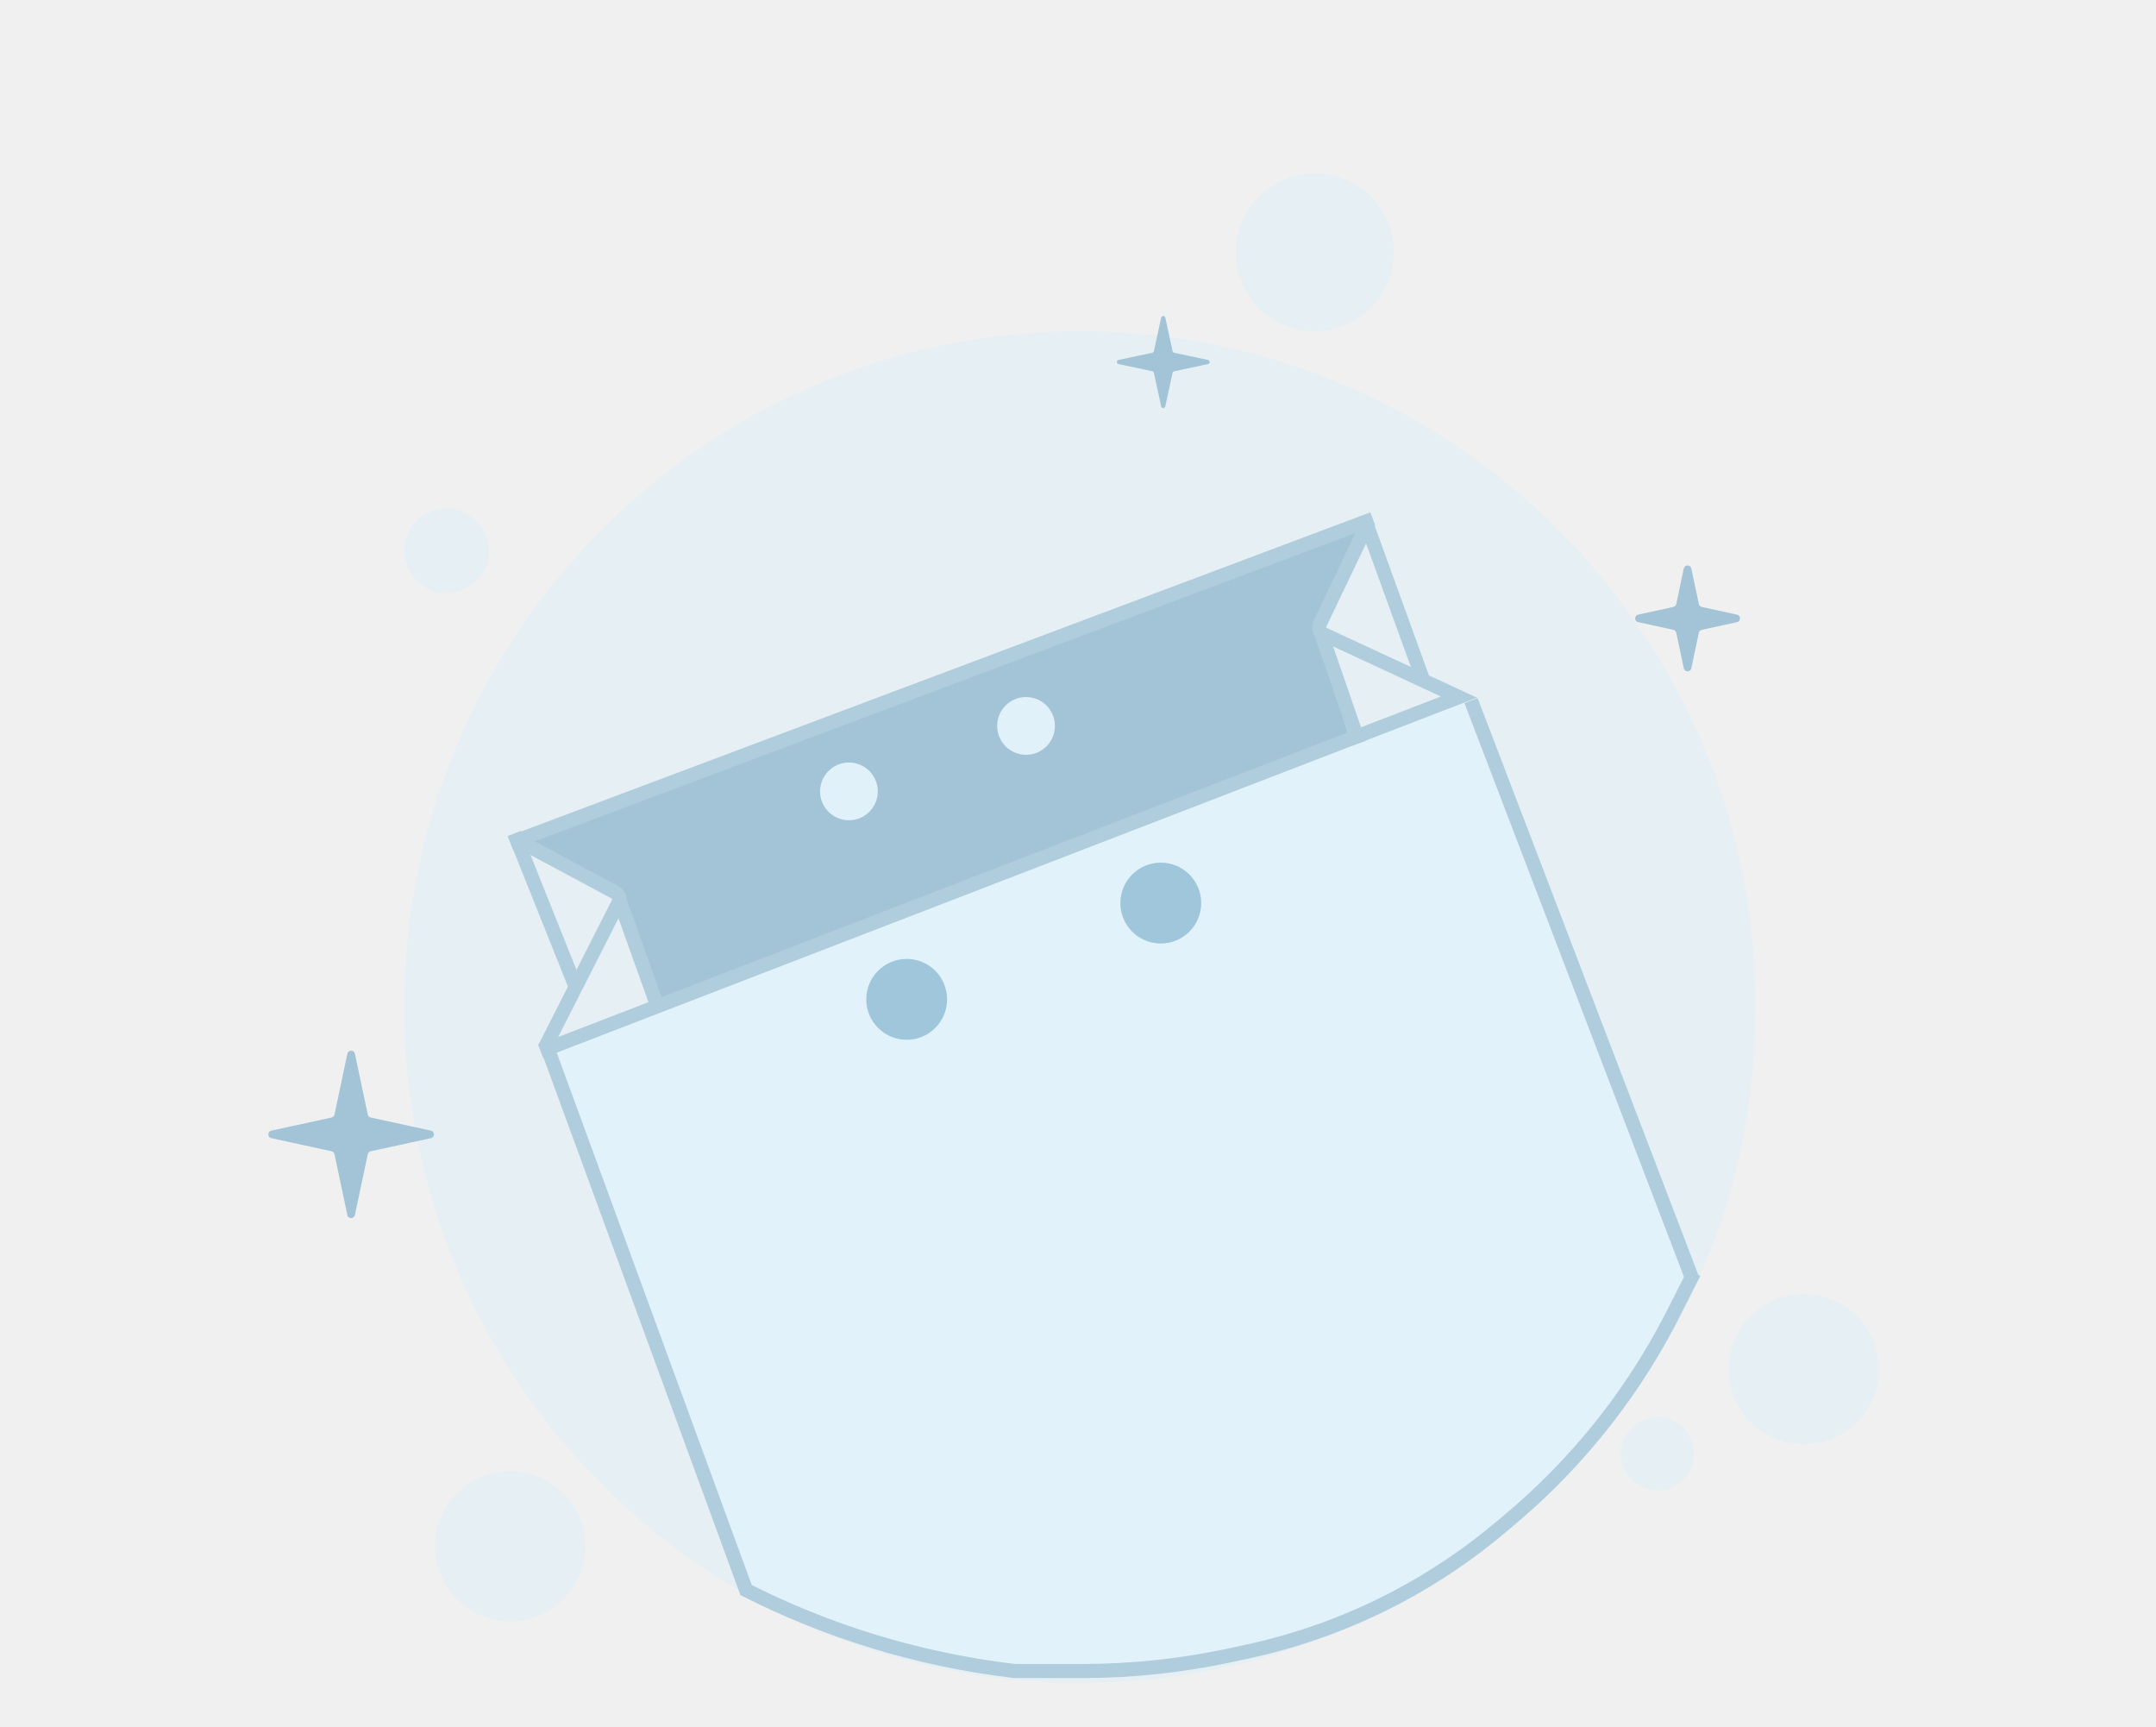
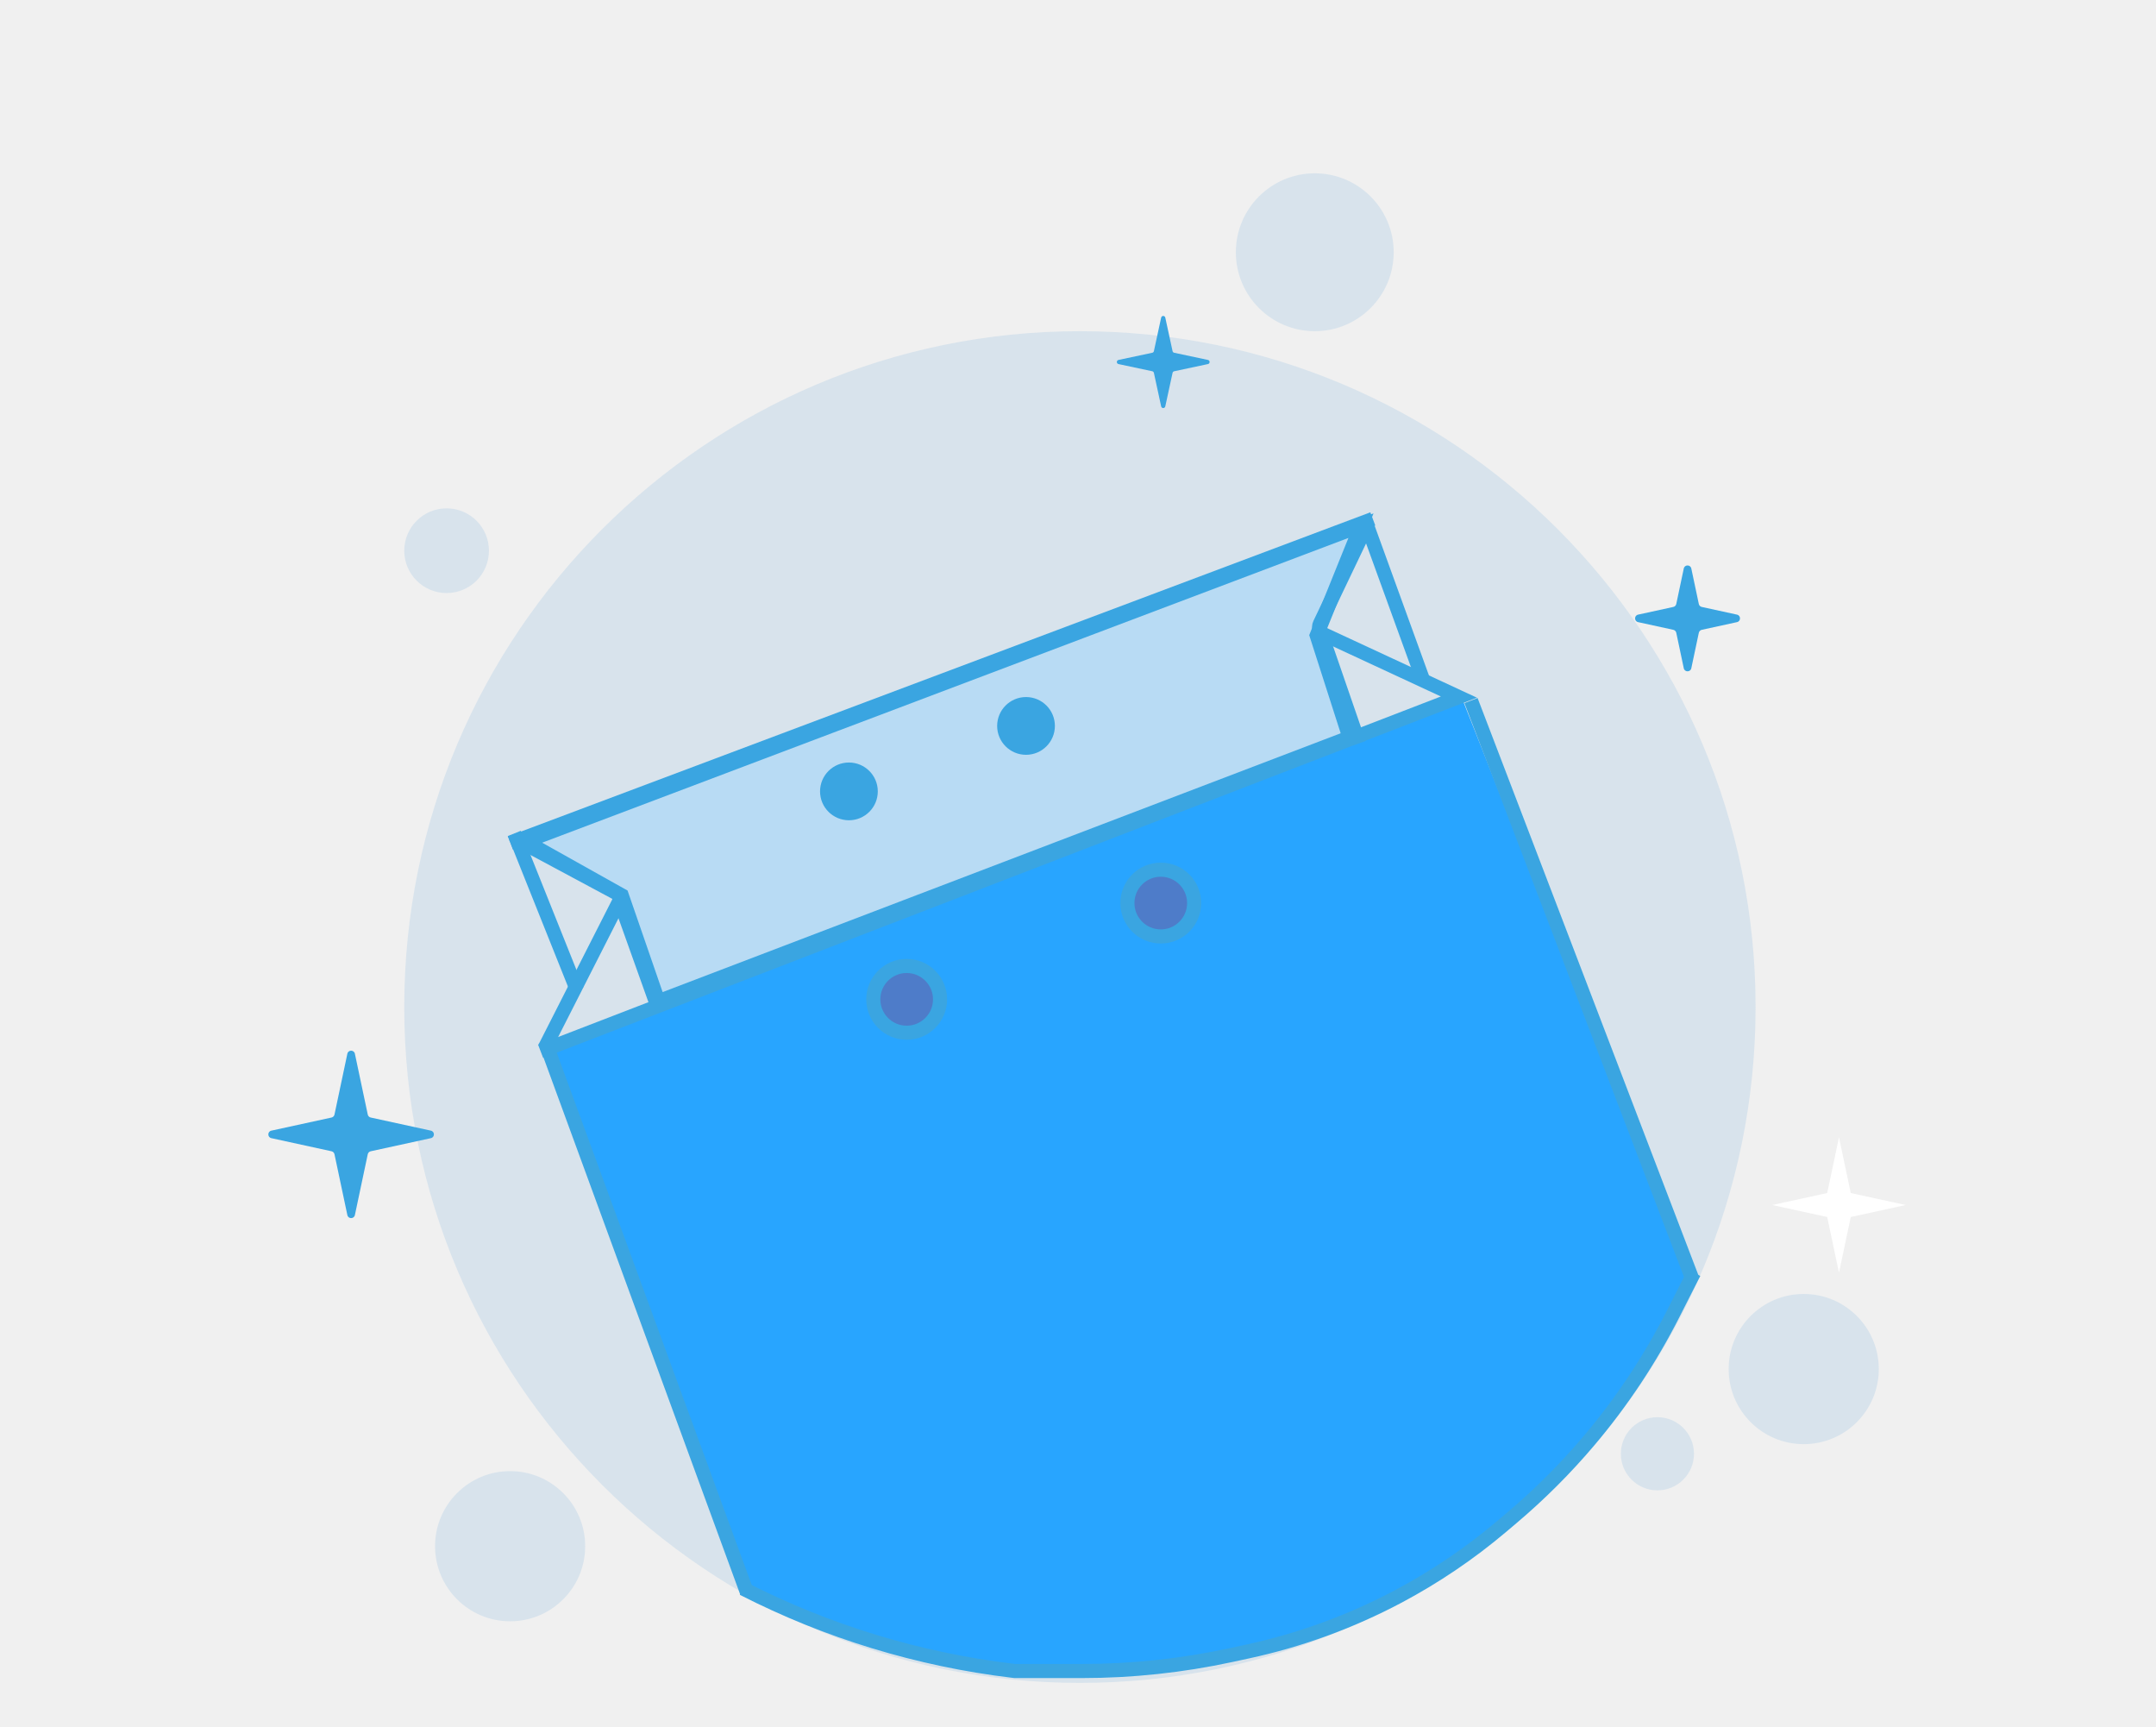
<svg xmlns="http://www.w3.org/2000/svg" width="306" height="245" viewBox="0 0 306 245" fill="none">
-   <g clip-path="url(#clip0_1969_957)">
-     <mask id="mask0_1969_957" style="mask-type:luminance" maskUnits="userSpaceOnUse" x="0" y="0" width="306" height="245">
-       <path d="M306 0H0V245H306V0Z" fill="white" />
-     </mask>
-     <g mask="url(#mask0_1969_957)">
-       <path d="M153.273 238.79C206.236 238.79 249.171 195.855 249.171 142.892C249.171 89.929 206.236 46.994 153.273 46.994C100.31 46.994 57.375 89.929 57.375 142.892C57.375 195.855 100.31 238.79 153.273 238.79Z" fill="#E6EFF4" />
-       <path d="M63.386 84.15C66.705 84.15 69.396 81.459 69.396 78.14C69.396 74.82 66.705 72.129 63.386 72.129C60.066 72.129 57.375 74.82 57.375 78.14C57.375 81.459 60.066 84.15 63.386 84.15Z" fill="#E6EFF4" />
-       <path d="M186.606 46.993C192.793 46.993 197.808 41.978 197.808 35.791C197.808 29.605 192.793 24.59 186.606 24.59C180.42 24.59 175.404 29.605 175.404 35.791C175.404 41.978 180.42 46.993 186.606 46.993Z" fill="#E6EFF4" />
-       <path d="M72.403 230.047C78.288 230.047 83.059 225.277 83.059 219.392C83.059 213.507 78.288 208.737 72.403 208.737C66.519 208.737 61.748 213.507 61.748 219.392C61.748 225.277 66.519 230.047 72.403 230.047Z" fill="#E6EFF4" />
-       <path d="M256.003 204.911C261.888 204.911 266.658 200.141 266.658 194.256C266.658 188.371 261.888 183.601 256.003 183.601C250.118 183.601 245.348 188.371 245.348 194.256C245.348 200.141 250.118 204.911 256.003 204.911Z" fill="#E6EFF4" />
-       <path d="M235.238 211.468C238.105 211.468 240.429 209.144 240.429 206.277C240.429 203.41 238.105 201.086 235.238 201.086C232.371 201.086 230.047 203.41 230.047 206.277C230.047 209.144 232.371 211.468 235.238 211.468Z" fill="#E6EFF4" />
-       <path d="M158.753 51.658C158.436 51.591 158.436 51.139 158.753 51.071L163.543 50.053C163.658 50.028 163.749 49.938 163.774 49.823L164.805 45.067C164.873 44.752 165.323 44.752 165.391 45.067L166.423 49.823C166.448 49.938 166.538 50.028 166.653 50.053L171.443 51.071C171.76 51.139 171.76 51.591 171.443 51.658L166.653 52.677C166.538 52.701 166.448 52.791 166.423 52.907L165.391 57.663C165.323 57.978 164.873 57.978 164.805 57.663L163.774 52.907C163.749 52.791 163.658 52.701 163.543 52.677L158.753 51.658Z" fill="#A2C4D6" />
-       <path d="M49.301 149.515C49.424 148.938 50.248 148.938 50.37 149.515L52.197 158.145C52.242 158.355 52.405 158.52 52.615 158.566L61.156 160.426C61.729 160.551 61.729 161.369 61.156 161.494L52.615 163.354C52.405 163.4 52.242 163.565 52.197 163.775L50.37 172.405C50.248 172.982 49.424 172.982 49.301 172.405L47.475 163.775C47.43 163.565 47.267 163.4 47.056 163.354L38.516 161.494C37.943 161.369 37.943 160.551 38.516 160.426L47.056 158.566C47.267 158.52 47.43 158.355 47.475 158.145L49.301 149.515Z" fill="#A2C4D6" />
-       <path d="M238.979 80.665C239.101 80.088 239.926 80.088 240.048 80.665L241.114 85.7C241.158 85.91 241.322 86.075 241.532 86.12L246.529 87.209C247.102 87.334 247.102 88.152 246.529 88.277L241.532 89.365C241.322 89.411 241.158 89.576 241.114 89.786L240.048 94.82C239.926 95.398 239.101 95.398 238.979 94.82L237.913 89.786C237.869 89.576 237.705 89.411 237.495 89.365L232.499 88.277C231.925 88.152 231.925 87.334 232.499 87.209L237.495 86.12C237.705 86.075 237.869 85.91 237.913 85.7L238.979 80.665Z" fill="#A2C4D6" />
-       <path d="M207.644 99.45L78.414 148.902L106.009 225.675L122.675 233.052L143.439 237.424L164.477 236.604L176.771 234.418L187.7 231.14L205.732 221.85L221.032 209.829L222.213 208.302C228.881 199.683 234.793 190.504 239.884 180.868L207.644 99.45Z" fill="#E2F2FA" />
-       <path d="M88.249 127.044L74.588 119.394L193.163 74.587L186.879 90.16L191.524 104.641L93.44 142.071L88.249 127.044Z" fill="#A3C4D6" />
-       <path d="M105.461 225.401C117.418 231.515 130.363 235.463 143.696 237.063L144.029 237.103H153.535C160.656 237.103 167.757 236.345 174.717 234.842L177.074 234.333C184.516 232.727 191.701 230.103 198.427 226.536C203.675 223.753 208.609 220.414 213.144 216.577L214.615 215.332C218.551 212.002 222.203 208.35 225.533 204.414C230.195 198.904 234.2 192.869 237.466 186.432L240.429 180.594" stroke="#AFCDDC" stroke-width="2" />
-       <path d="M77.365 147.762L106.008 225.93" stroke="#AFCDDC" stroke-width="2" />
-       <path d="M208.781 99.403L240.204 181.508" stroke="#AFCDDC" stroke-width="2" />
-       <path d="M72.447 119.621L194.844 73.629" stroke="#AFCDDC" stroke-width="2" />
-       <path d="M76.732 149.17L207.06 98.909L187.847 89.987C187.296 89.731 187.059 89.073 187.322 88.524L194.013 74.524" stroke="#AFCDDC" stroke-width="2" />
-       <path d="M73.545 119.243L87.322 126.63C87.845 126.911 88.049 127.558 87.779 128.088L77.365 148.582" stroke="#AFCDDC" stroke-width="2" />
-       <path d="M72.994 118.254L81.871 140.444" stroke="#AFCDDC" stroke-width="2" />
-       <path d="M87.977 127.864L93.441 143.164" stroke="#AFCDDC" stroke-width="2" />
-       <path d="M187.426 89.614L192.89 105.46" stroke="#AFCDDC" stroke-width="2" />
-       <path d="M194.107 74.78L201.95 96.397" stroke="#AFCDDC" stroke-width="2" />
-       <path d="M128.685 147.536C131.854 147.536 134.422 144.967 134.422 141.798C134.422 138.629 131.854 136.061 128.685 136.061C125.516 136.061 122.947 138.629 122.947 141.798C122.947 144.967 125.516 147.536 128.685 147.536Z" fill="#A0C6DB" />
-       <path d="M120.489 116.389C122.752 116.389 124.587 114.554 124.587 112.291C124.587 110.028 122.752 108.193 120.489 108.193C118.225 108.193 116.391 110.028 116.391 112.291C116.391 114.554 118.225 116.389 120.489 116.389Z" fill="#E0F1F9" />
-       <path d="M164.749 133.875C167.918 133.875 170.487 131.306 170.487 128.137C170.487 124.968 167.918 122.4 164.749 122.4C161.58 122.4 159.012 124.968 159.012 128.137C159.012 131.306 161.58 133.875 164.749 133.875Z" fill="#A0C6DB" />
-       <path d="M145.626 107.099C147.889 107.099 149.724 105.264 149.724 103.001C149.724 100.738 147.889 98.903 145.626 98.903C143.362 98.903 141.527 100.738 141.527 103.001C141.527 105.264 143.362 107.099 145.626 107.099Z" fill="#E0F1F9" />
-     </g>
+   <g clip-path="url(#clip0_13712_4386)">
+     <circle cx="153.273" cy="142.891" r="95.898" fill="#0076CC" fill-opacity="0.1" />
+     <circle cx="63.385" cy="78.14" r="6.011" fill="#0076CC" fill-opacity="0.1" />
+     <circle cx="186.605" cy="35.792" r="11.202" fill="#0076CC" fill-opacity="0.1" />
+     <circle cx="72.401" cy="219.392" r="10.655" fill="#0076CC" fill-opacity="0.1" />
+     <circle cx="256.002" cy="194.256" r="10.655" fill="#0076CC" fill-opacity="0.1" />
+     <circle cx="235.237" cy="206.277" r="5.191" fill="#0076CC" fill-opacity="0.1" />
+     <path d="M158.751 51.658C158.434 51.591 158.434 51.139 158.751 51.071L163.541 50.053C163.656 50.028 163.747 49.938 163.772 49.823L164.803 45.067C164.871 44.752 165.321 44.752 165.389 45.067L166.421 49.823C166.446 49.938 166.536 50.028 166.651 50.053L171.441 51.071C171.758 51.139 171.758 51.591 171.441 51.658L166.651 52.677C166.536 52.701 166.446 52.791 166.421 52.907L165.389 57.663C165.321 57.978 164.871 57.978 164.803 57.663L163.772 52.907C163.747 52.791 163.656 52.701 163.541 52.677L158.751 51.658Z" fill="#3AA5E1" />
+     <path d="M49.3 149.516C49.422 148.938 50.247 148.938 50.369 149.516L52.196 158.145C52.24 158.356 52.404 158.52 52.614 158.566L61.154 160.427C61.728 160.552 61.728 161.369 61.154 161.494L52.614 163.355C52.404 163.401 52.24 163.565 52.196 163.776L50.369 172.405C50.247 172.983 49.422 172.983 49.3 172.405L47.473 163.776C47.429 163.565 47.265 163.401 47.055 163.355L38.515 161.494C37.941 161.369 37.941 160.552 38.515 160.427L47.055 158.566C47.265 158.52 47.429 158.356 47.473 158.145L49.3 149.516Z" fill="#3AA5E1" />
+     <path d="M238.978 80.665C239.1 80.088 239.924 80.088 240.047 80.665L241.112 85.7C241.157 85.91 241.321 86.075 241.531 86.12L246.527 87.209C247.101 87.334 247.101 88.152 246.527 88.276L241.531 89.365C241.321 89.411 241.157 89.576 241.112 89.786L240.047 94.82C239.924 95.398 239.1 95.398 238.978 94.82L237.912 89.786C237.867 89.576 237.704 89.411 237.494 89.365L232.497 88.276C231.924 88.152 231.924 87.334 232.497 87.209L237.494 86.12C237.704 86.075 237.867 85.91 237.912 85.7L238.978 80.665Z" fill="#3AA5E1" />
+     <path d="M261.006 161.378L262.679 169.283L270.472 170.981L262.679 172.678L261.006 180.584L259.332 172.678L251.54 170.981L259.332 169.283L261.006 161.378Z" fill="white" />
+     <path d="M207.642 99.45L78.412 148.902L106.007 225.675L122.673 233.052L143.437 237.423L164.475 236.604L176.769 234.418L187.698 231.139L205.73 221.85L221.03 209.829L222.211 208.302C228.879 199.682 234.791 190.504 239.882 180.868L207.642 99.45Z" fill="#28A5FF" />
+     <path d="M88.248 127.044L74.587 119.394L193.162 74.587L186.878 90.16L191.523 104.64L93.439 142.071L88.248 127.044Z" fill="#B8DBF4" stroke="#3AA5E1" stroke-width="2" />
+     <path d="M105.46 225.401V225.401C117.417 231.514 130.362 235.462 143.695 237.062L144.028 237.102L153.535 237.102C160.656 237.102 167.756 236.345 174.717 234.842L177.073 234.333C184.515 232.726 191.7 230.102 198.426 226.536V226.536C203.674 223.752 208.608 220.414 213.143 216.577L214.615 215.331C218.55 212.001 222.202 208.349 225.532 204.414V204.414C230.195 198.904 234.2 192.869 237.466 186.432L240.428 180.594" stroke="#3AA5E1" stroke-width="2" />
+     <path d="M77.364 147.762L106.007 225.93" stroke="#3AA5E1" stroke-width="2" />
+     <path d="M208.78 99.402L240.203 181.508" stroke="#3AA5E1" stroke-width="2" />
+     <path d="M72.446 119.621L194.843 73.629" stroke="#3AA5E1" stroke-width="2" />
+     <path d="M76.731 149.17L207.059 98.909L187.846 89.987C187.294 89.731 187.058 89.073 187.32 88.524L194.011 74.524" stroke="#3AA5E1" stroke-width="2" />
+     <path d="M73.544 119.244L87.321 126.63C87.845 126.911 88.048 127.558 87.779 128.088L77.364 148.582" stroke="#3AA5E1" stroke-width="2" />
+     <path d="M72.993 118.254L81.87 140.443" stroke="#3AA5E1" stroke-width="2" />
+     <path d="M87.975 127.863L93.439 143.163" stroke="#3AA5E1" stroke-width="2" />
+     <path d="M187.425 89.613L192.889 105.46" stroke="#3AA5E1" stroke-width="2" />
+     <path d="M194.106 74.779L201.949 96.397" stroke="#3AA5E1" stroke-width="2" />
+     <circle cx="128.684" cy="141.798" r="4.737" fill="#A71B4A" fill-opacity="0.3" stroke="#3AA5E1" stroke-width="2" />
+     <circle cx="120.487" cy="112.291" r="3.098" fill="#3AA5E1" stroke="#3AA5E1" stroke-width="2" />
+     <circle cx="164.748" cy="128.137" r="4.737" fill="#A71B4A" fill-opacity="0.3" stroke="#3AA5E1" stroke-width="2" />
+     <circle cx="145.623" cy="103.002" r="3.098" fill="#3AA5E1" stroke="#3AA5E1" stroke-width="2" />
  </g>
  <defs>
-     <clipPath id="clip0_1969_957">
+     <clipPath id="clip0_13712_4386">
      <rect width="306" height="245" fill="white" />
    </clipPath>
  </defs>
</svg>
